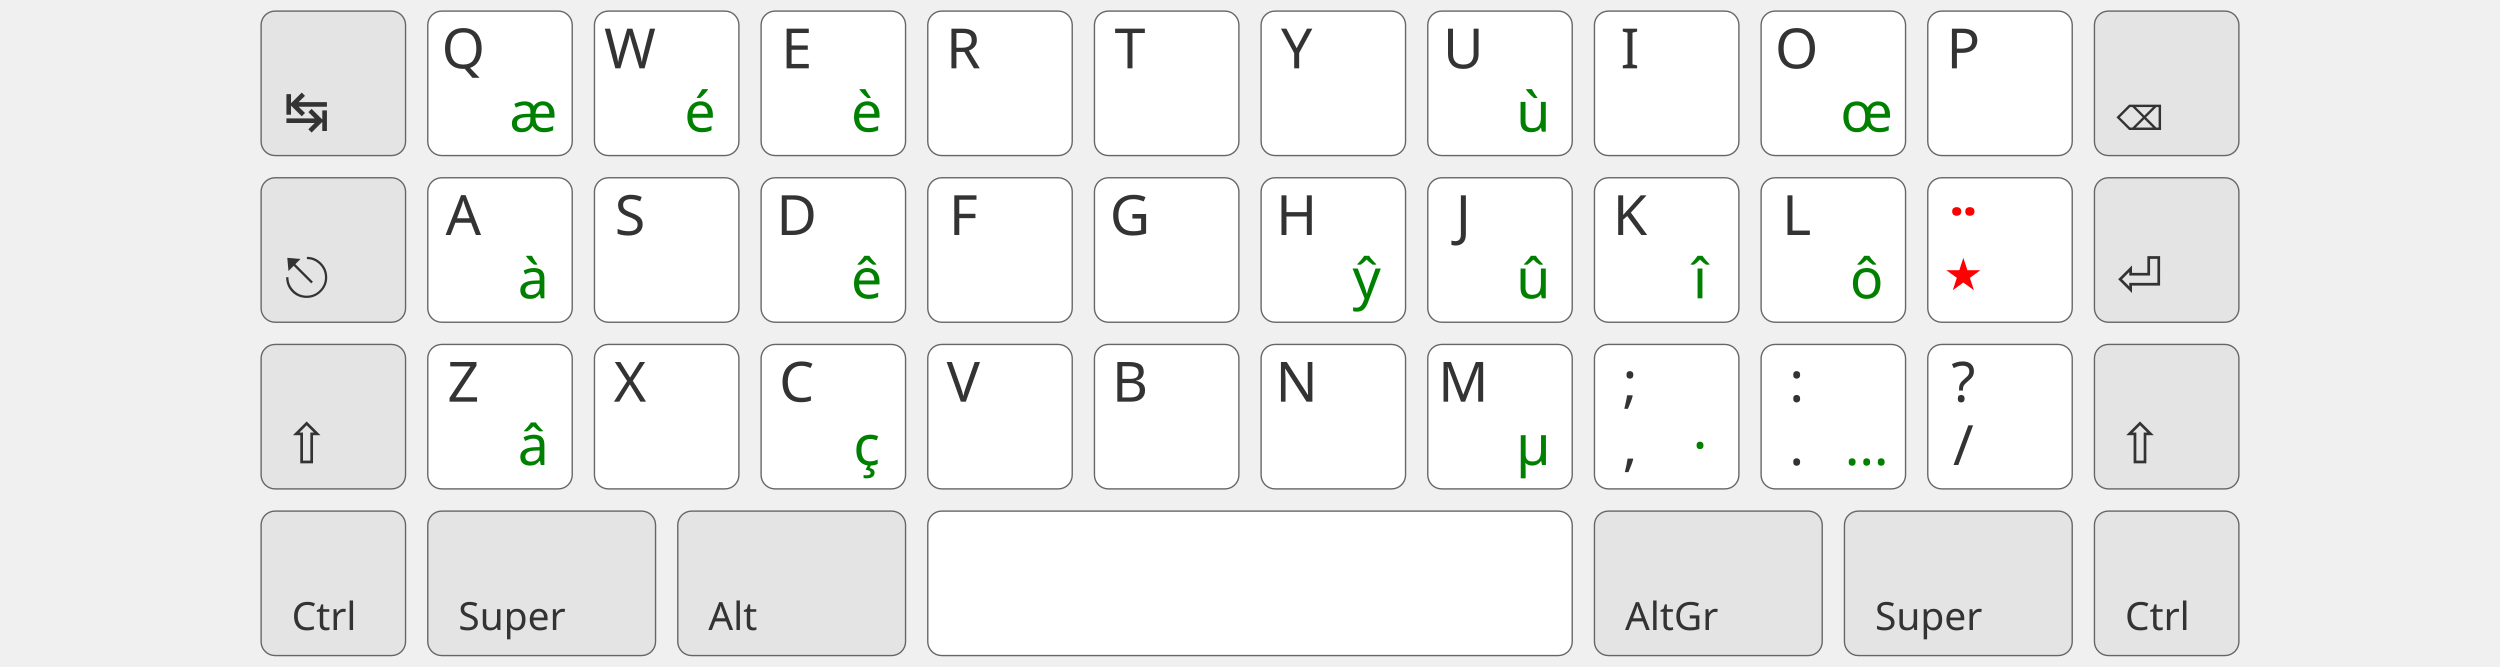
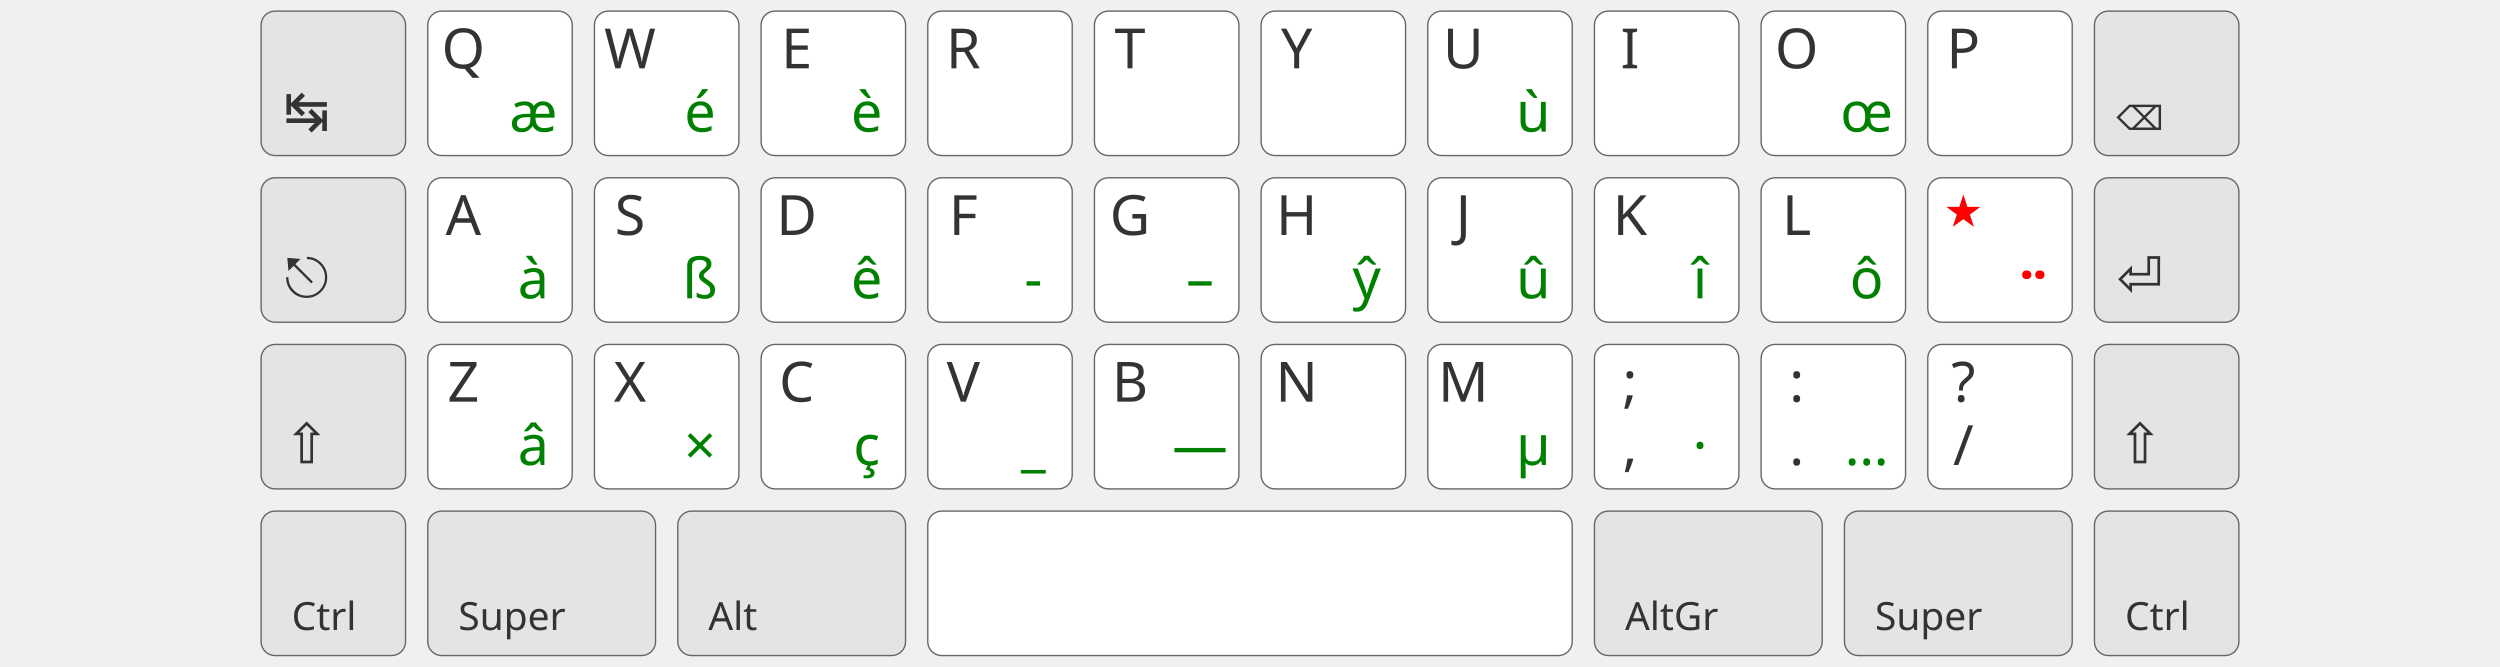
<svg xmlns="http://www.w3.org/2000/svg" class="gnu" viewBox="0 60 900 240">
  <style>
    rect {
      stroke: #666;
      stroke-width: .5px;
      fill: #fff;
    }
    .specialKey,
    .specialKey rect {
      fill: #e4e4e4;
    }
    text {
      fill: #333;
      font: normal 20px sans-serif;
      text-align: center;
    }

    #row_AD { transform: translate(64px,  64px); }
    #row_AC { transform: translate(64px, 124px); }
    #row_AB { transform: translate(64px, 184px); }
    #row_AA { transform: translate(64px, 244px); }

    /*
    .left   { transform: translate(-15px, 0); }
    .right  { transform: translate(+15px, 0); }
    */

    .specialKey .win,
    .specialKey .gnu {
      font-size: 14px;
    }
    .specialKey .win,
    .specialKey .mac,
    .specialKey .gnu {
      display: none;
    }
    .mac .specialKey .mac,
    .gnu .specialKey .gnu,
    .win .specialKey .win { display: block; }

    .level3, .level4 { fill: green; }

    .deadKey {
      fill: red;
      font-size: 16px;
      transform: translateY(-3px);
    }
    .diacritic {
      font-size: 24px;
      font-weight: bolder;
      transform: translateY(8px);
    }
  </style>
  <g id="row_AD">
    <g class="left">
      <g class="specialKey" transform="translate(30)">
        <rect width="52" height="52" rx="5" ry="5" />
        <text x="16.4" y="42.8" text-anchor="middle">↹</text>
      </g>
      <g transform="translate(90)">
        <rect width="52" height="52" rx="5" ry="5" />
        <g class="key" text-anchor="middle">
          <text x="12.8" y="20.6" class="level2">Q</text>
          <text x="38.0" y="43.4" class="level3">æ</text>
        </g>
      </g>
      <g transform="translate(150)">
        <rect width="52" height="52" rx="5" ry="5" />
        <g class="key" text-anchor="middle">
          <text x="12.8" y="20.6" class="level2">W</text>
          <text x="38.0" y="43.4" class="level3">é</text>
        </g>
      </g>
      <g transform="translate(210)">
        <rect width="52" height="52" rx="5" ry="5" />
        <g class="key" text-anchor="middle">
          <text x="12.8" y="20.6" class="level2">E</text>
          <text x="38.0" y="43.4" class="level3">è</text>
        </g>
      </g>
      <g transform="translate(270)">
        <rect width="52" height="52" rx="5" ry="5" />
        <g class="key" text-anchor="middle">
          <text x="12.8" y="20.6" class="level2">R</text>
          <text x="38.0" y="43.4" class="level3"> </text>
        </g>
      </g>
      <g transform="translate(330)">
        <rect width="52" height="52" rx="5" ry="5" />
        <g class="key" text-anchor="middle">
          <text x="12.8" y="20.6" class="level2">T</text>
          <text x="38.0" y="43.4" class="level3"> </text>
        </g>
      </g>
    </g>
    <g class="right">
      <g transform="translate(390)">
        <rect width="52" height="52" rx="5" ry="5" />
        <g class="key" text-anchor="middle">
          <text x="12.8" y="20.6" class="level2">Y</text>
          <text x="38.0" y="43.4" class="level3"> </text>
        </g>
      </g>
      <g transform="translate(450)">
        <rect width="52" height="52" rx="5" ry="5" />
        <g class="key" text-anchor="middle">
          <text x="12.8" y="20.6" class="level2">U</text>
          <text x="38.0" y="43.4" class="level3">ù</text>
        </g>
      </g>
      <g transform="translate(510)">
        <rect width="52" height="52" rx="5" ry="5" />
        <g class="key" text-anchor="middle">
          <text x="12.8" y="20.6" class="level2">I</text>
          <text x="38.0" y="43.4" class="level3"> </text>
        </g>
      </g>
      <g transform="translate(570)">
        <rect width="52" height="52" rx="5" ry="5" />
        <g class="key" text-anchor="middle">
          <text x="12.8" y="20.6" class="level2">O</text>
          <text x="38.0" y="43.4" class="level3">œ</text>
        </g>
      </g>
      <g transform="translate(630)">
        <rect width="52" height="52" rx="5" ry="5" />
        <g class="key" text-anchor="middle">
          <text x="12.8" y="20.6" class="level2">P</text>
          <text x="38.0" y="43.4" class="level3"> </text>
        </g>
      </g>
      <g class="specialKey" transform="translate(690)">
        <rect width="52" height="52" rx="5" ry="5" />
        <text x="16.4" y="42.8" text-anchor="middle" style="font-size: 12px;">⌫</text>
      </g>
    </g>
  </g>
  <g id="row_AC">
    <g class="left">
      <g class="specialKey" transform="translate(30)">
        <rect width="52" height="52" rx="5" ry="5" />
        <text x="16.4" y="42.8" text-anchor="middle">⎋</text>
      </g>
      <g transform="translate(90)">
        <rect width="52" height="52" rx="5" ry="5" />
        <g class="key" text-anchor="middle">
          <text x="12.8" y="20.6" class="level2">A</text>
          <text x="38.0" y="43.4" class="level3">à</text>
        </g>
      </g>
      <g transform="translate(150)">
        <rect width="52" height="52" rx="5" ry="5" />
        <g class="key" text-anchor="middle">
          <text x="12.8" y="20.6" class="level2">S</text>
-           <text x="38.0" y="43.4" class="level3"> </text>
+           <text x="38.0" y="43.4" class="level3">ß</text>
        </g>
      </g>
      <g transform="translate(210)">
        <rect width="52" height="52" rx="5" ry="5" />
        <g class="key" text-anchor="middle">
          <text x="12.8" y="20.6" class="level2">D</text>
          <text x="38.0" y="43.4" class="level3">ê</text>
        </g>
      </g>
      <g transform="translate(270)">
        <rect width="52" height="52" rx="5" ry="5" />
        <g class="key" text-anchor="middle">
          <text x="12.8" y="20.6" class="level2">F</text>
-           <text x="38.0" y="43.4" class="level3"> </text>
+           <text x="38.0" y="43.4" class="level3">-</text>
        </g>
      </g>
      <g transform="translate(330)">
        <rect width="52" height="52" rx="5" ry="5" />
        <g class="key" text-anchor="middle">
          <text x="12.8" y="20.6" class="level2">G</text>
-           <text x="38.0" y="43.4" class="level3"> </text>
+           <text x="38.0" y="43.4" class="level3">–</text>
        </g>
      </g>
    </g>
    <g class="right">
      <g transform="translate(390)">
        <rect width="52" height="52" rx="5" ry="5" />
        <g class="key" text-anchor="middle">
          <text x="12.8" y="20.6" class="level2">H</text>
          <text x="38.0" y="43.4" class="level3">ŷ</text>
        </g>
      </g>
      <g transform="translate(450)">
        <rect width="52" height="52" rx="5" ry="5" />
        <g class="key" text-anchor="middle">
          <text x="12.8" y="20.6" class="level2">J</text>
          <text x="38.0" y="43.4" class="level3">û</text>
        </g>
      </g>
      <g transform="translate(510)">
        <rect width="52" height="52" rx="5" ry="5" />
        <g class="key" text-anchor="middle">
          <text x="12.8" y="20.6" class="level2">K</text>
          <text x="38.0" y="43.4" class="level3">î</text>
        </g>
      </g>
      <g transform="translate(570)">
        <rect width="52" height="52" rx="5" ry="5" />
        <g class="key" text-anchor="middle">
          <text x="12.8" y="20.6" class="level2">L</text>
          <text x="38.0" y="43.4" class="level3">ô</text>
        </g>
      </g>
      <g transform="translate(630)">
        <rect width="52" height="52" rx="5" ry="5" />
        <g class="key" text-anchor="middle">
-           <text x="12.8" y="43.4" class="level1 deadKey">★</text>
-           <text x="12.8" y="20.6" class="level2 deadKey diacritic">¨</text>
+           <text x="12.8" y="20.6" class="level2 deadKey">★</text>
+           <text x="38.0" y="43.4" class="level3 deadKey diacritic">¨</text>
        </g>
      </g>
      <g class="specialKey" transform="translate(690)">
        <rect width="52" height="52" rx="5" ry="5" />
        <text x="16.4" y="42.8" text-anchor="middle">⏎</text>
      </g>
    </g>
  </g>
  <g id="row_AB">
    <g class="left">
      <g class="specialKey" transform="translate(30)">
        <rect width="52" height="52" rx="5" ry="5" />
        <text x="16.4" y="42.8" text-anchor="middle">⇧</text>
      </g>
      <g transform="translate(90)">
        <rect width="52" height="52" rx="5" ry="5" />
        <g class="key" text-anchor="middle">
          <text x="12.8" y="20.6" class="level2">Z</text>
          <text x="38.0" y="43.4" class="level3">â</text>
        </g>
      </g>
      <g transform="translate(150)">
        <rect width="52" height="52" rx="5" ry="5" />
        <g class="key" text-anchor="middle">
          <text x="12.8" y="20.6" class="level2">X</text>
-           <text x="38.0" y="43.4" class="level3"> </text>
+           <text x="38.0" y="43.4" class="level3">×</text>
        </g>
      </g>
      <g transform="translate(210)">
        <rect width="52" height="52" rx="5" ry="5" />
        <g class="key" text-anchor="middle">
          <text x="12.8" y="20.6" class="level2">C</text>
          <text x="38.0" y="43.4" class="level3">ç</text>
        </g>
      </g>
      <g transform="translate(270)">
        <rect width="52" height="52" rx="5" ry="5" />
        <g class="key" text-anchor="middle">
          <text x="12.8" y="20.6" class="level2">V</text>
-           <text x="38.0" y="43.4" class="level3"> </text>
+           <text x="38.0" y="43.4" class="level3">_</text>
        </g>
      </g>
      <g transform="translate(330)">
        <rect width="52" height="52" rx="5" ry="5" />
        <g class="key" text-anchor="middle">
          <text x="12.8" y="20.6" class="level2">B</text>
-           <text x="38.0" y="43.4" class="level3"> </text>
+           <text x="38.0" y="43.4" class="level3">—</text>
        </g>
      </g>
    </g>
    <g class="right">
      <g transform="translate(390)">
        <rect width="52" height="52" rx="5" ry="5" />
        <g class="key" text-anchor="middle">
          <text x="12.8" y="20.6" class="level2">N</text>
          <text x="38.0" y="43.4" class="level3"> </text>
        </g>
      </g>
      <g transform="translate(450)">
        <rect width="52" height="52" rx="5" ry="5" />
        <g class="key" text-anchor="middle">
          <text x="12.8" y="20.6" class="level2">M</text>
          <text x="38.0" y="43.4" class="level3">µ</text>
        </g>
      </g>
      <g transform="translate(510)">
        <rect width="52" height="52" rx="5" ry="5" />
        <g class="key" text-anchor="middle">
          <text x="12.8" y="43.4" class="level1">,</text>
          <text x="12.8" y="20.6" class="level2">;</text>
          <text x="38.0" y="43.4" class="level3">·</text>
        </g>
      </g>
      <g transform="translate(570)">
        <rect width="52" height="52" rx="5" ry="5" />
        <g class="key" text-anchor="middle">
          <text x="12.8" y="43.4" class="level1">.</text>
          <text x="12.8" y="20.6" class="level2">:</text>
          <text x="38.0" y="43.4" class="level3">…</text>
        </g>
      </g>
      <g transform="translate(630)">
        <rect width="52" height="52" rx="5" ry="5" />
        <g class="key" text-anchor="middle">
          <text x="12.8" y="43.4" class="level1">/</text>
          <text x="12.8" y="20.6" class="level2">?</text>
          <text x="38.0" y="43.4" class="level3"> </text>
        </g>
      </g>
      <g class="specialKey" transform="translate(690)">
        <rect width="52" height="52" rx="5" ry="5" />
        <text x="16.4" y="42.8" text-anchor="middle">⇧</text>
      </g>
    </g>
  </g>
  <g id="row_AA">
    <g class="left">
      <g class="specialKey" transform="translate(30)">
        <rect width="52" height="52" rx="5" ry="5" />
        <text x="11.0" y="42.8" class="win gnu">Ctrl</text>
        <text x="16.4" y="42.8" class="mac" text-anchor="middle">⌃</text>
      </g>
      <g class="specialKey" transform="translate(90)">
        <rect width="82" height="52" rx="5" ry="5" />
        <text x="11.0" y="42.8" class="win">Win</text>
        <text x="11.0" y="42.8" class="gnu">Super</text>
        <text x="16.4" y="42.8" class="mac" text-anchor="middle">⌘</text>
      </g>
      <g class="specialKey" transform="translate(180)">
        <rect width="82" height="52" rx="5" ry="5" />
        <text x="11.0" y="42.8" class="win gnu">Alt</text>
        <text x="16.4" y="42.8" class="mac" text-anchor="middle">⌥</text>
      </g>
    </g>
    <g class="homeKey" transform="translate(270)">
      <rect width="232" height="52" rx="5" ry="5" />
    </g>
    <g class="right">
      <g class="specialKey" transform="translate(510)">
        <rect width="82" height="52" rx="5" ry="5" />
        <text x="11.0" y="42.8" class="win gnu">AltGr</text>
        <text x="16.4" y="42.8" class="mac" text-anchor="middle">⌥</text>
      </g>
      <g class="specialKey" transform="translate(600)">
        <rect width="82" height="52" rx="5" ry="5" />
        <text x="11.0" y="42.8" class="win">Win</text>
        <text x="11.0" y="42.8" class="gnu">Super</text>
        <text x="16.4" y="42.8" class="mac" text-anchor="middle">⌘</text>
      </g>
      <g class="specialKey" transform="translate(690)">
        <rect width="52" height="52" rx="5" ry="5" />
        <text x="11.0" y="42.8" class="win gnu">Ctrl</text>
        <text x="16.4" y="42.8" class="mac" text-anchor="middle">⌃</text>
      </g>
    </g>
  </g>
</svg>
